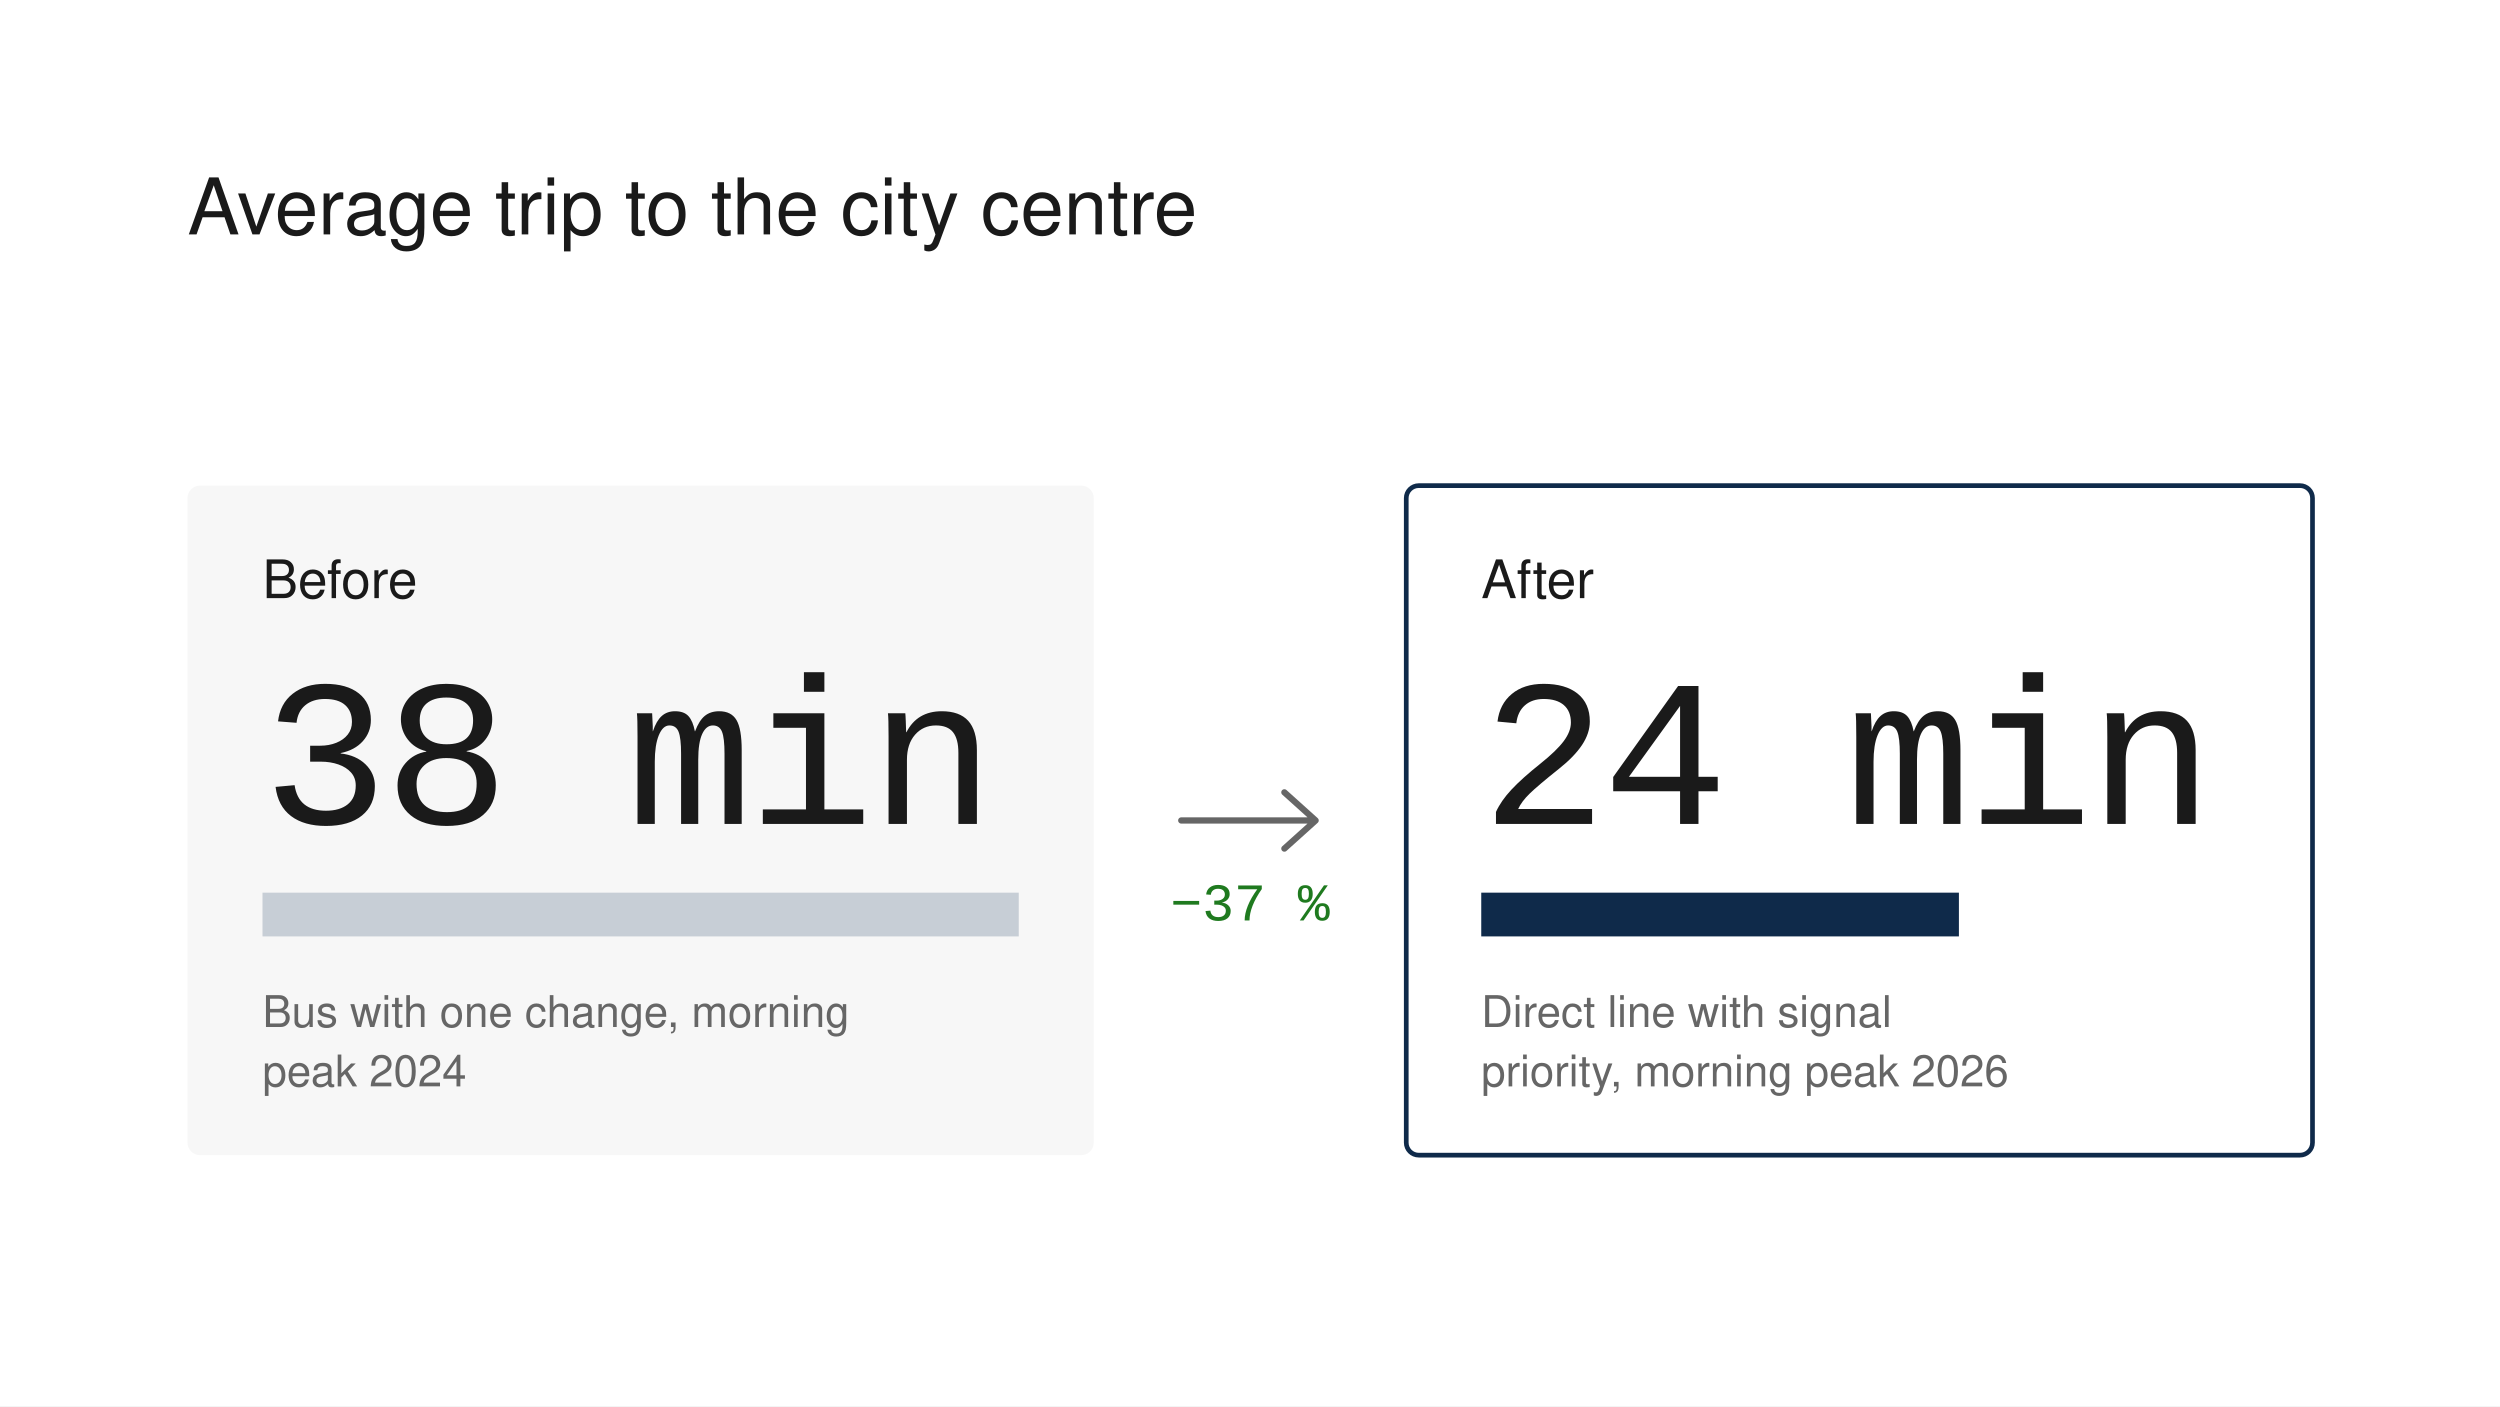
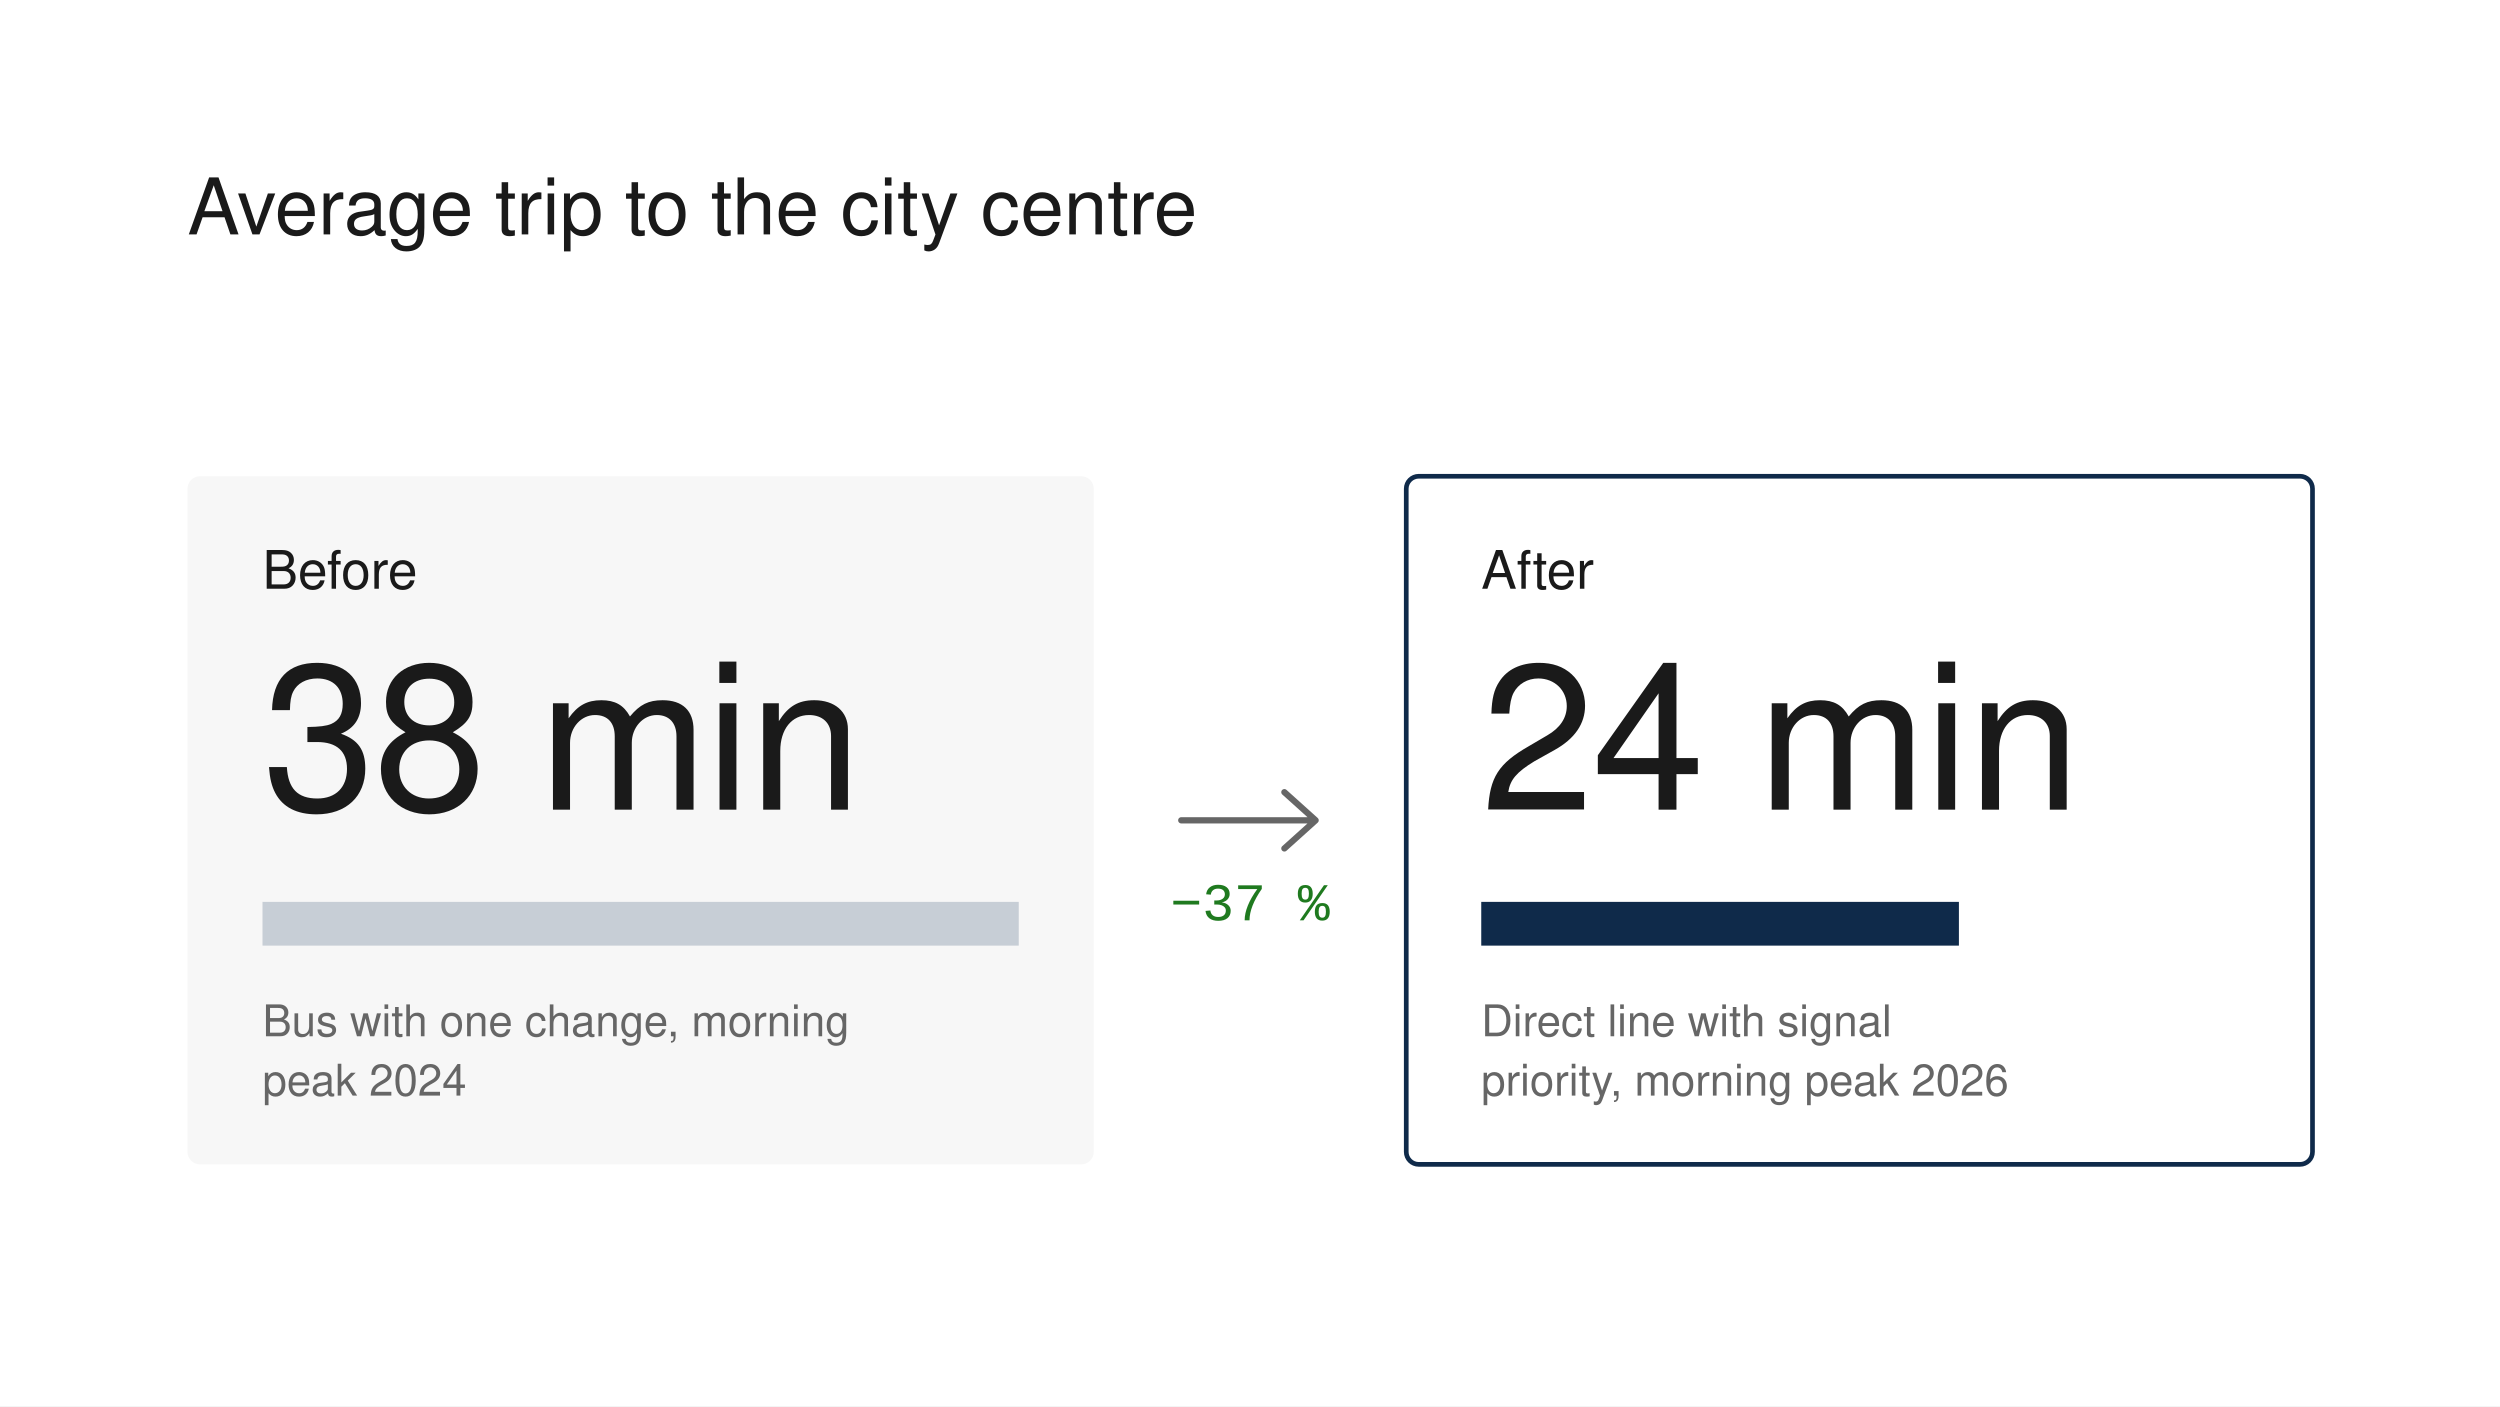
<svg xmlns="http://www.w3.org/2000/svg" viewBox="0 0 1600 900" role="img" aria-label="Average trip to the city centre; Before: 38 min; After: 24 min; −37 %" width="1600" height="900">
  <rect width="1600" height="900" fill="#FFFFFF" />
  <text x="120" y="150" font-family="'Geist', 'Helvetica Neue', Helvetica, Arial, sans-serif" font-size="50" font-weight="500" fill="#1A1A1A">
    <tspan x="120" y="150">Average trip to the city centre</tspan>
  </text>
  <g>
-     <rect x="120" y="310.8" width="580" height="428.5" rx="8" fill="#F7F7F7" />
-     <text x="168" y="382.8" font-family="'Geist', 'Helvetica Neue', Helvetica, Arial, sans-serif" font-size="34" font-weight="500" fill="#1A1A1A">Before</text>
+     <rect x="120" y="304.8" width="580" height="440.4" rx="8" fill="#F7F7F7" />
+     <text x="168" y="376.8" font-family="'Geist', 'Helvetica Neue', Helvetica, Arial, sans-serif" font-size="34" font-weight="500" fill="#1A1A1A">Before</text>
    <g>
-       <text x="168" y="527.3" font-family="'DM Mono', 'Courier New', monospace" font-size="134" letter-spacing="-2.7" fill="#1A1A1A">38 min</text>
-       <rect x="168" y="571.3" width="484" height="28" fill="#C7CED6" />
-       <text x="168" y="657.3" font-family="'Geist', 'Helvetica Neue', Helvetica, Arial, sans-serif" font-size="28" fill="#666666">
-         <tspan x="168" y="657.3">Bus with one change, morning</tspan>
-         <tspan x="168" y="695.3">peak 2024</tspan>
+       <text x="168" y="518.2" font-family="'Geist', 'Helvetica Neue', Helvetica, Arial, sans-serif" font-size="130" font-weight="500" font-variant="tabular-nums" letter-spacing="-0.01em" fill="#1A1A1A">38 min</text>
+       <rect x="168" y="577.2" width="484" height="28" fill="#C7CED6" />
+       <text x="168" y="663.2" font-family="'Geist', 'Helvetica Neue', Helvetica, Arial, sans-serif" font-size="28" fill="#666666">
+         <tspan x="168" y="663.2">Bus with one change, morning</tspan>
+         <tspan x="168" y="701.2">peak 2024</tspan>
      </text>
    </g>
  </g>
  <g>
-     <rect x="900" y="310.8" width="580" height="428.5" rx="8" fill="#FFFFFF" stroke="#0F2A4A" stroke-width="3" />
-     <text x="948" y="382.8" font-family="'Geist', 'Helvetica Neue', Helvetica, Arial, sans-serif" font-size="34" font-weight="500" fill="#1A1A1A">After</text>
+     <rect x="900" y="304.8" width="580" height="440.4" rx="8" fill="#FFFFFF" stroke="#0F2A4A" stroke-width="3" />
+     <text x="948" y="376.8" font-family="'Geist', 'Helvetica Neue', Helvetica, Arial, sans-serif" font-size="34" font-weight="500" fill="#1A1A1A">After</text>
    <g>
-       <text x="948" y="527.3" font-family="'DM Mono', 'Courier New', monospace" font-size="134" letter-spacing="-2.7" fill="#1A1A1A">24 min</text>
-       <rect x="948" y="571.3" width="305.7" height="28" fill="#0F2A4A" />
-       <text x="948" y="657.3" font-family="'Geist', 'Helvetica Neue', Helvetica, Arial, sans-serif" font-size="28" fill="#666666">
-         <tspan x="948" y="657.3">Direct line with signal</tspan>
-         <tspan x="948" y="695.3">priority, morning peak 2026</tspan>
+       <text x="948" y="518.2" font-family="'Geist', 'Helvetica Neue', Helvetica, Arial, sans-serif" font-size="130" font-weight="500" font-variant="tabular-nums" letter-spacing="-0.01em" fill="#1A1A1A">24 min</text>
+       <rect x="948" y="577.2" width="305.7" height="28" fill="#0F2A4A" />
+       <text x="948" y="663.2" font-family="'Geist', 'Helvetica Neue', Helvetica, Arial, sans-serif" font-size="28" fill="#666666">
+         <tspan x="948" y="663.2">Direct line with signal</tspan>
+         <tspan x="948" y="701.2">priority, morning peak 2026</tspan>
      </text>
    </g>
  </g>
  <g>
-     <path d="M756 525.1H840M822 507.1L842 525.1L822 543.1" fill="none" stroke="#666666" stroke-width="4" stroke-linecap="round" stroke-linejoin="round" />
-     <text x="800" y="589.1" font-family="'DM Mono', 'Courier New', monospace" font-size="34" text-anchor="middle" fill="#1F7A1F">−37 %</text>
+     <path d="M756 525H840M822 507L842 525L822 543" fill="none" stroke="#666666" stroke-width="4" stroke-linecap="round" stroke-linejoin="round" />
+     <text x="800" y="589" font-family="'DM Mono', 'Courier New', monospace" font-size="34" text-anchor="middle" fill="#1F7A1F">−37 %</text>
  </g>
</svg>
